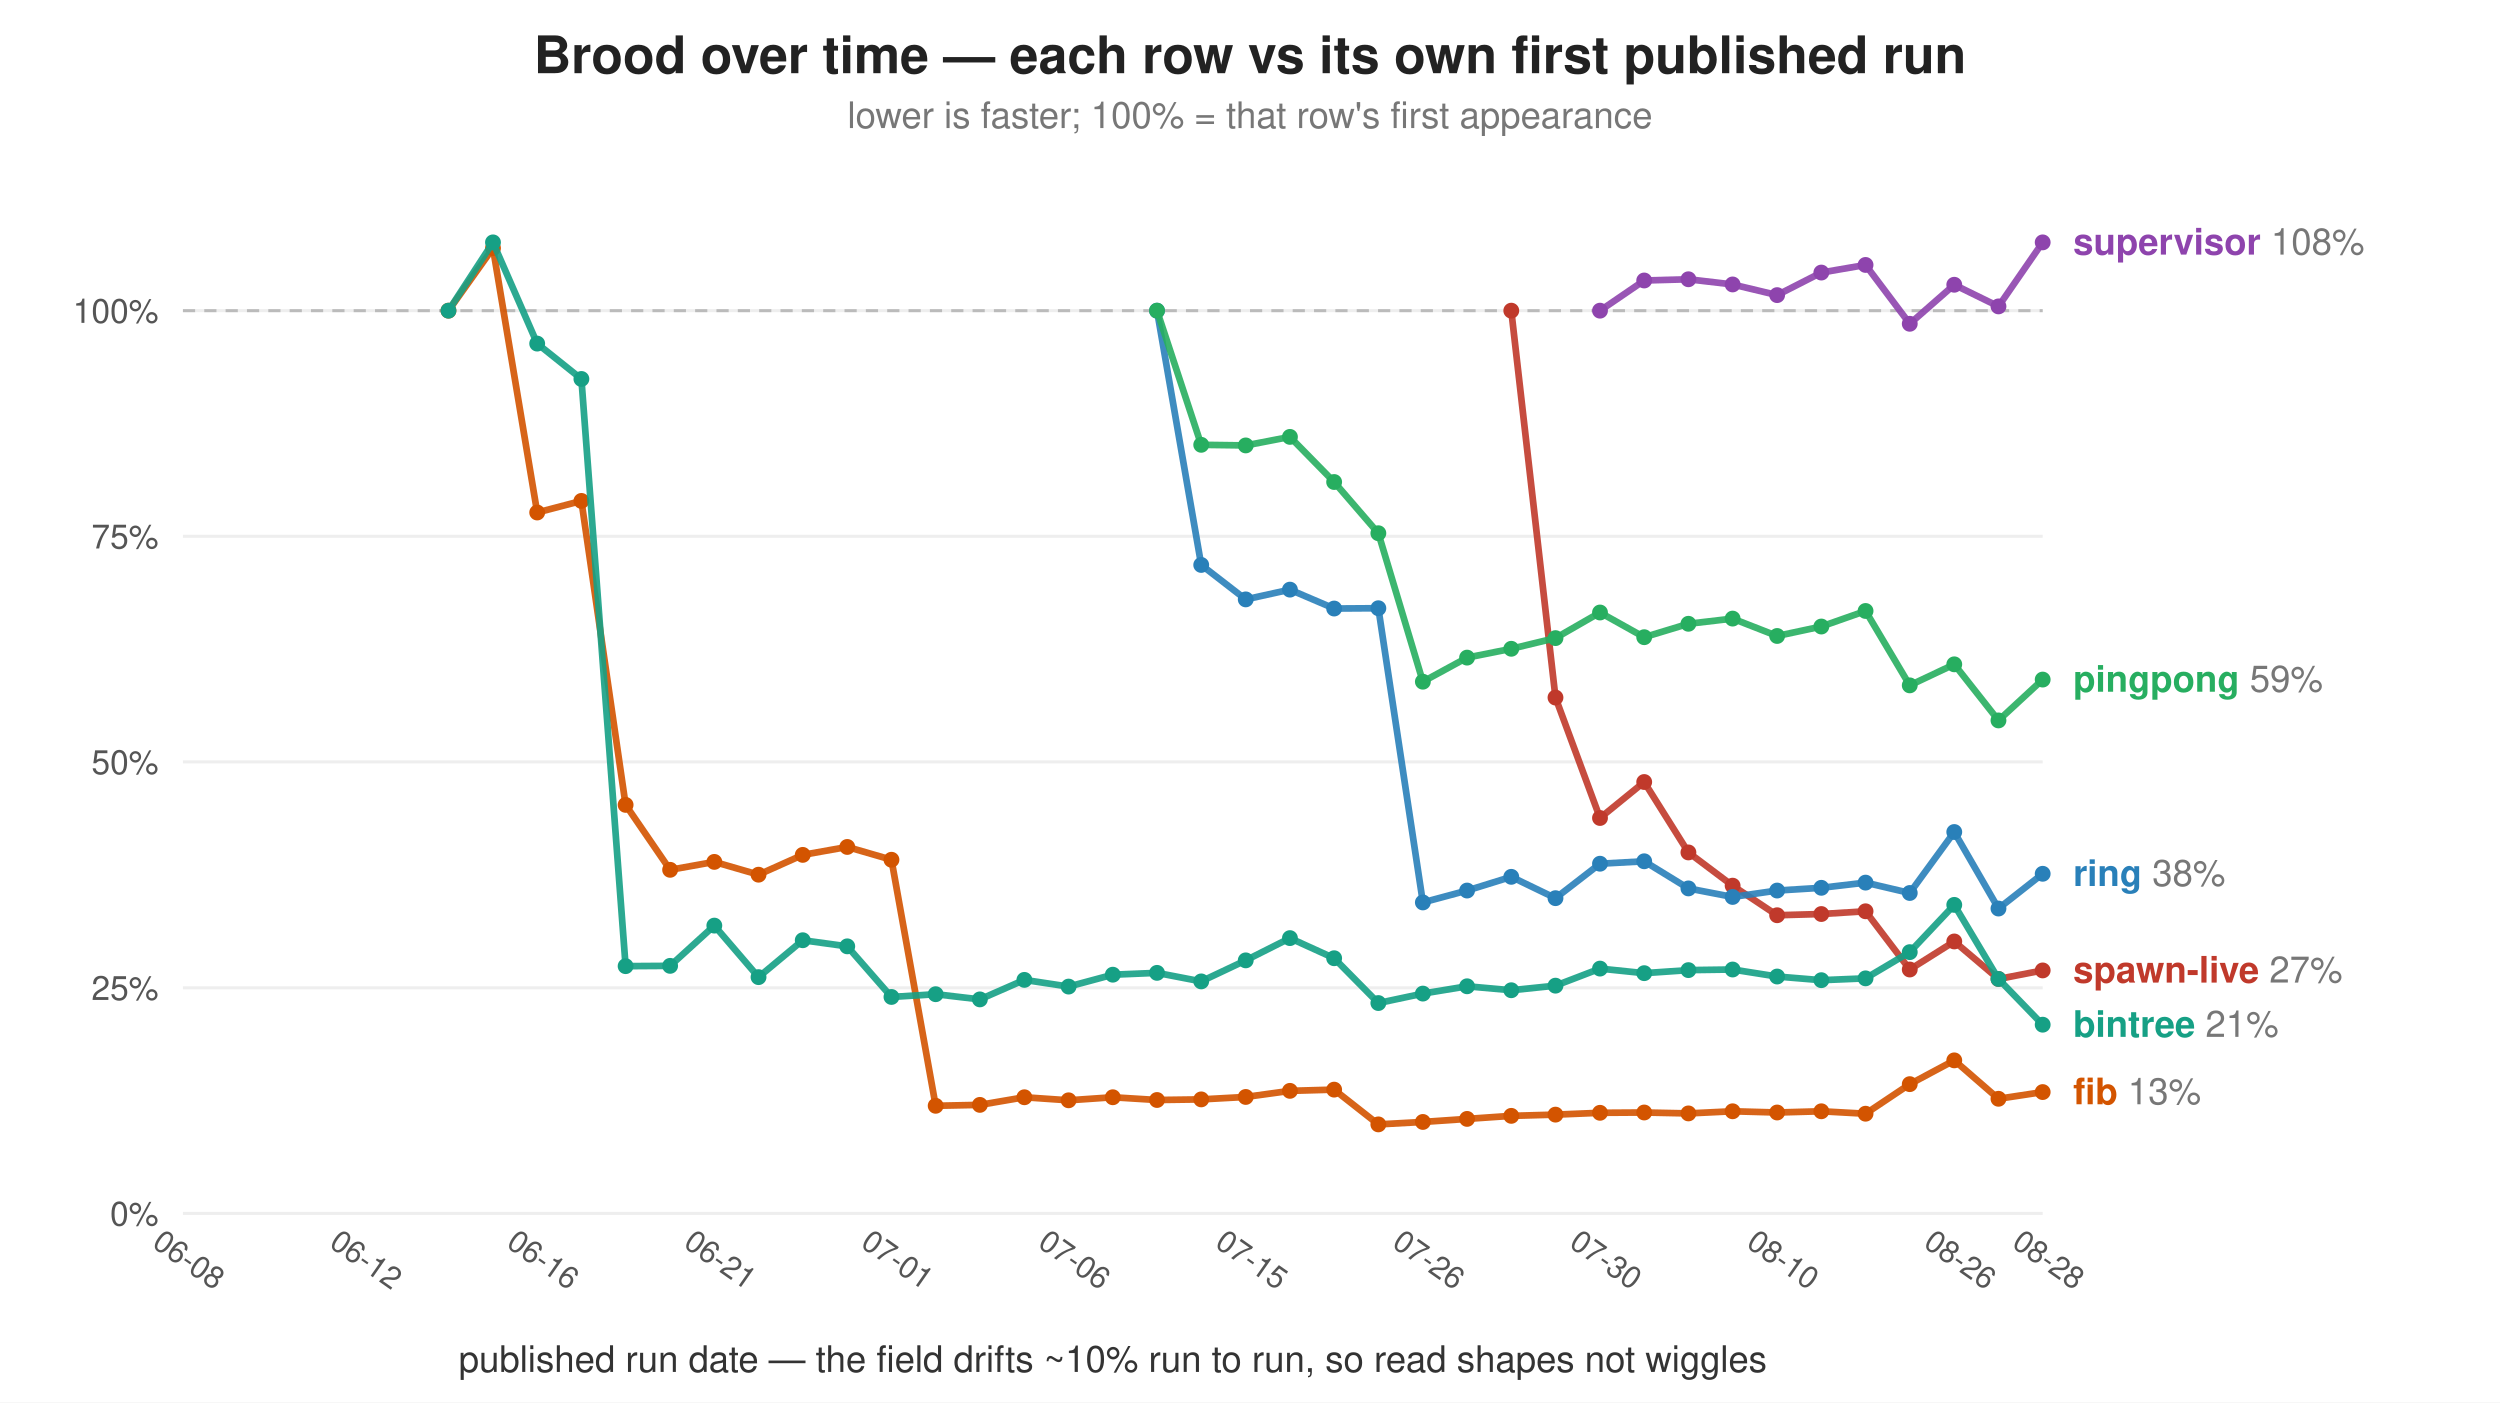
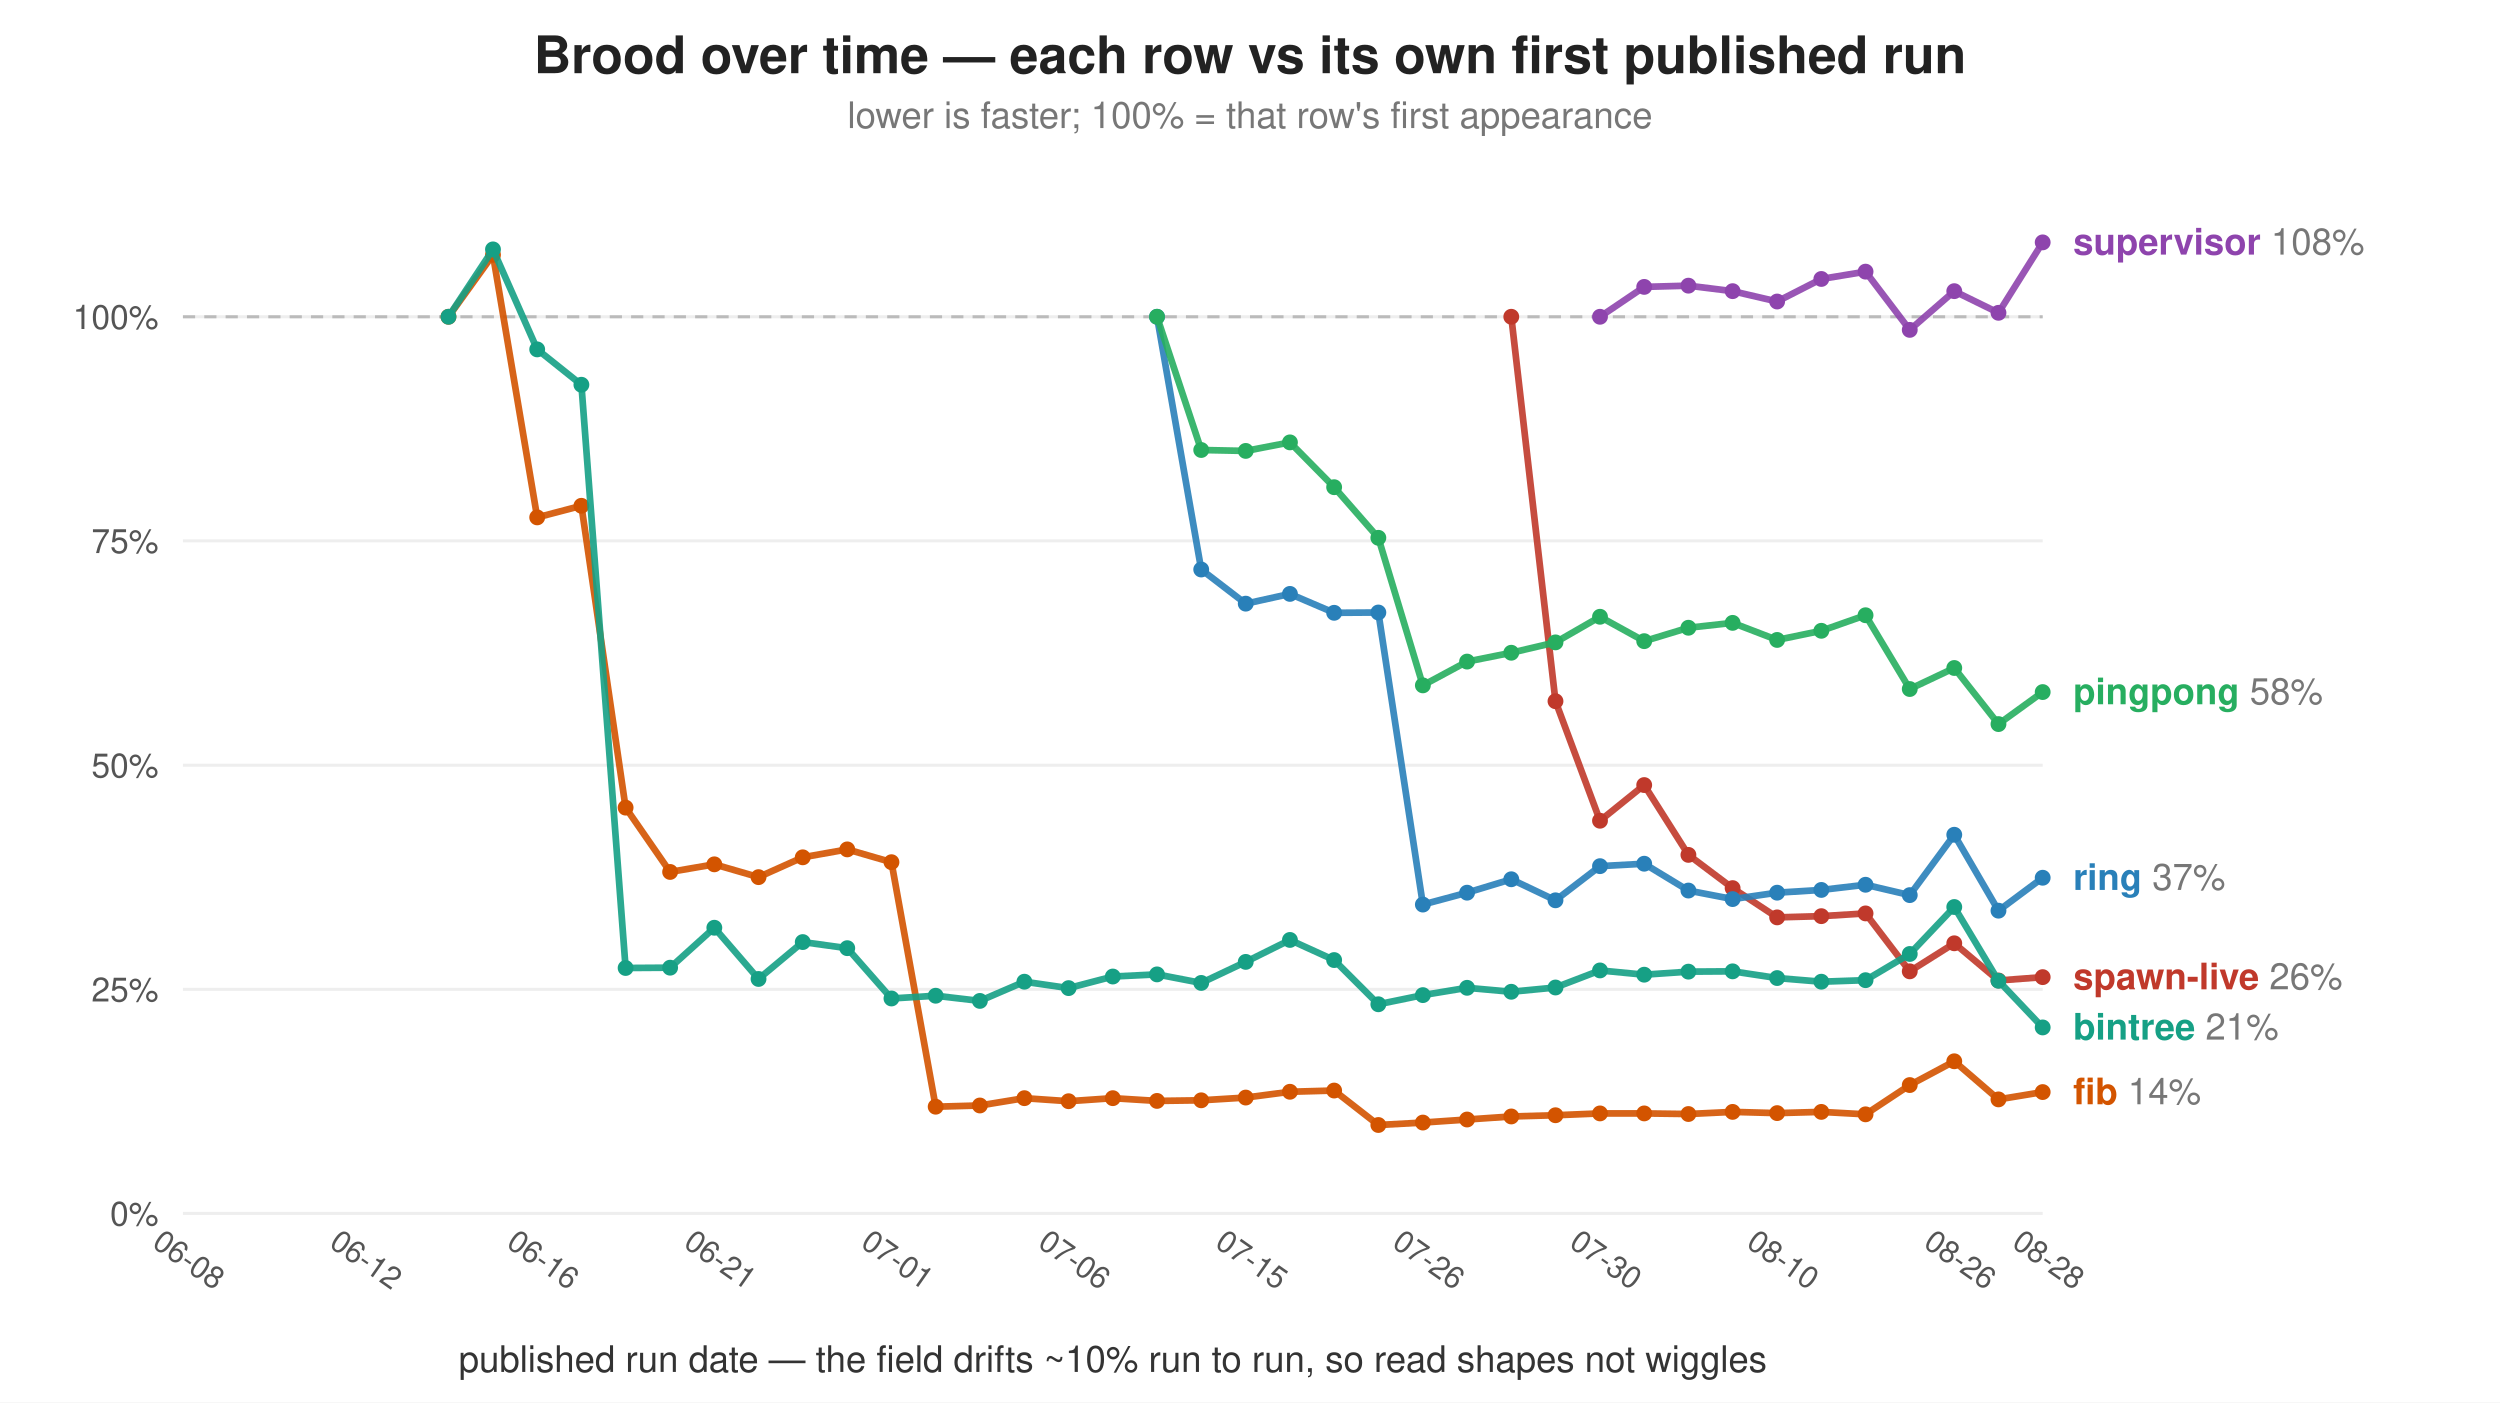
<svg xmlns="http://www.w3.org/2000/svg" width="820" height="460" viewBox="0 0 820 460" font-family="system-ui,Segoe UI,Helvetica,Arial,sans-serif">
  <rect width="820" height="460" fill="#ffffff" />
  <text x="410.0" y="24" text-anchor="middle" font-size="17" font-weight="700" fill="#222">Brood over time — each row vs its own first published run</text>
  <text x="410.0" y="42" text-anchor="middle" font-size="12" fill="#777">lower is faster; 100% = that row's first appearance</text>
  <line x1="60" y1="398.0" x2="670" y2="398.0" stroke="#eee" />
  <text x="52" y="402.0" text-anchor="end" font-size="11" fill="#555">0%</text>
-   <line x1="60" y1="324.0" x2="670" y2="324.0" stroke="#eee" />
-   <text x="52" y="328.0" text-anchor="end" font-size="11" fill="#555">25%</text>
-   <line x1="60" y1="249.9" x2="670" y2="249.9" stroke="#eee" />
-   <text x="52" y="253.9" text-anchor="end" font-size="11" fill="#555">50%</text>
-   <line x1="60" y1="175.9" x2="670" y2="175.9" stroke="#eee" />
-   <text x="52" y="179.9" text-anchor="end" font-size="11" fill="#555">75%</text>
-   <line x1="60" y1="101.9" x2="670" y2="101.9" stroke="#eee" />
-   <text x="52" y="105.9" text-anchor="end" font-size="11" fill="#555">100%</text>
-   <line x1="60" y1="101.9" x2="670" y2="101.9" stroke="#bbb" stroke-dasharray="4,3" />
+   <line x1="60" y1="324.5" x2="670" y2="324.5" stroke="#eee" />
+   <text x="52" y="328.5" text-anchor="end" font-size="11" fill="#555">25%</text>
+   <line x1="60" y1="251.0" x2="670" y2="251.0" stroke="#eee" />
+   <text x="52" y="255.0" text-anchor="end" font-size="11" fill="#555">50%</text>
+   <line x1="60" y1="177.4" x2="670" y2="177.4" stroke="#eee" />
+   <text x="52" y="181.4" text-anchor="end" font-size="11" fill="#555">75%</text>
+   <line x1="60" y1="103.9" x2="670" y2="103.9" stroke="#eee" />
+   <text x="52" y="107.9" text-anchor="end" font-size="11" fill="#555">100%</text>
+   <line x1="60" y1="103.9" x2="670" y2="103.9" stroke="#bbb" stroke-dasharray="4,3" />
  <text x="60.0" y="416" text-anchor="middle" font-size="10" fill="#555" transform="rotate(35 60.0 416)">06-08</text>
  <text x="118.1" y="416" text-anchor="middle" font-size="10" fill="#555" transform="rotate(35 118.1 416)">06-12</text>
  <text x="176.2" y="416" text-anchor="middle" font-size="10" fill="#555" transform="rotate(35 176.2 416)">06-16</text>
  <text x="234.3" y="416" text-anchor="middle" font-size="10" fill="#555" transform="rotate(35 234.3 416)">06-21</text>
  <text x="292.4" y="416" text-anchor="middle" font-size="10" fill="#555" transform="rotate(35 292.4 416)">07-01</text>
  <text x="350.5" y="416" text-anchor="middle" font-size="10" fill="#555" transform="rotate(35 350.5 416)">07-06</text>
  <text x="408.6" y="416" text-anchor="middle" font-size="10" fill="#555" transform="rotate(35 408.6 416)">07-15</text>
  <text x="466.7" y="416" text-anchor="middle" font-size="10" fill="#555" transform="rotate(35 466.7 416)">07-26</text>
  <text x="524.8" y="416" text-anchor="middle" font-size="10" fill="#555" transform="rotate(35 524.8 416)">07-30</text>
  <text x="582.9" y="416" text-anchor="middle" font-size="10" fill="#555" transform="rotate(35 582.9 416)">08-10</text>
  <text x="641.0" y="416" text-anchor="middle" font-size="10" fill="#555" transform="rotate(35 641.0 416)">08-26</text>
  <text x="670.0" y="416" text-anchor="middle" font-size="10" fill="#555" transform="rotate(35 670.0 416)">08-28</text>
-   <polyline fill="none" stroke="#c0392b" stroke-width="2.2" stroke-opacity="0.9" points="495.7,101.9 510.2,228.8 524.8,268.3 539.3,256.5 553.8,279.6 568.3,290.5 582.9,300.2 597.4,299.8 611.9,298.9 626.4,318.0 641.0,308.8 655.5,321.1 670.0,318.3" />
-   <circle cx="495.7" cy="101.9" r="2.6" fill="#c0392b" />
-   <circle cx="510.2" cy="228.8" r="2.6" fill="#c0392b" />
-   <circle cx="524.8" cy="268.3" r="2.6" fill="#c0392b" />
-   <circle cx="539.3" cy="256.5" r="2.6" fill="#c0392b" />
-   <circle cx="553.8" cy="279.6" r="2.6" fill="#c0392b" />
-   <circle cx="568.3" cy="290.5" r="2.6" fill="#c0392b" />
-   <circle cx="582.9" cy="300.2" r="2.6" fill="#c0392b" />
-   <circle cx="597.4" cy="299.8" r="2.6" fill="#c0392b" />
-   <circle cx="611.9" cy="298.9" r="2.6" fill="#c0392b" />
-   <circle cx="626.4" cy="318.0" r="2.6" fill="#c0392b" />
-   <circle cx="641.0" cy="308.8" r="2.6" fill="#c0392b" />
-   <circle cx="655.5" cy="321.1" r="2.6" fill="#c0392b" />
-   <circle cx="670.0" cy="318.3" r="2.6" fill="#c0392b" />
-   <polyline fill="none" stroke="#8e44ad" stroke-width="2.2" stroke-opacity="0.9" points="524.8,101.9 539.3,92.0 553.8,91.6 568.3,93.3 582.9,96.8 597.4,89.4 611.9,86.9 626.4,106.2 641.0,93.4 655.5,100.5 670.0,79.5" />
-   <circle cx="524.8" cy="101.9" r="2.6" fill="#8e44ad" />
-   <circle cx="539.3" cy="92.0" r="2.6" fill="#8e44ad" />
-   <circle cx="553.8" cy="91.6" r="2.6" fill="#8e44ad" />
-   <circle cx="568.3" cy="93.3" r="2.6" fill="#8e44ad" />
-   <circle cx="582.9" cy="96.8" r="2.6" fill="#8e44ad" />
-   <circle cx="597.4" cy="89.4" r="2.6" fill="#8e44ad" />
-   <circle cx="611.9" cy="86.9" r="2.6" fill="#8e44ad" />
-   <circle cx="626.4" cy="106.2" r="2.6" fill="#8e44ad" />
-   <circle cx="641.0" cy="93.4" r="2.6" fill="#8e44ad" />
-   <circle cx="655.5" cy="100.5" r="2.6" fill="#8e44ad" />
+   <polyline fill="none" stroke="#c0392b" stroke-width="2.2" stroke-opacity="0.9" points="495.7,103.9 510.2,230.0 524.8,269.2 539.3,257.5 553.8,280.4 568.3,291.3 582.9,300.9 597.4,300.5 611.9,299.6 626.4,318.6 641.0,309.4 655.5,321.6 670.0,320.5" />
+   <circle cx="495.7" cy="103.9" r="2.6" fill="#c0392b" />
+   <circle cx="510.2" cy="230.0" r="2.6" fill="#c0392b" />
+   <circle cx="524.8" cy="269.2" r="2.6" fill="#c0392b" />
+   <circle cx="539.3" cy="257.5" r="2.6" fill="#c0392b" />
+   <circle cx="553.8" cy="280.4" r="2.6" fill="#c0392b" />
+   <circle cx="568.3" cy="291.3" r="2.6" fill="#c0392b" />
+   <circle cx="582.9" cy="300.9" r="2.6" fill="#c0392b" />
+   <circle cx="597.4" cy="300.5" r="2.6" fill="#c0392b" />
+   <circle cx="611.9" cy="299.6" r="2.6" fill="#c0392b" />
+   <circle cx="626.4" cy="318.6" r="2.6" fill="#c0392b" />
+   <circle cx="641.0" cy="309.4" r="2.6" fill="#c0392b" />
+   <circle cx="655.5" cy="321.6" r="2.6" fill="#c0392b" />
+   <circle cx="670.0" cy="320.5" r="2.6" fill="#c0392b" />
+   <polyline fill="none" stroke="#8e44ad" stroke-width="2.2" stroke-opacity="0.9" points="524.8,103.9 539.3,94.1 553.8,93.7 568.3,95.5 582.9,98.9 597.4,91.5 611.9,89.1 626.4,108.2 641.0,95.5 655.5,102.6 670.0,79.5" />
+   <circle cx="524.8" cy="103.9" r="2.6" fill="#8e44ad" />
+   <circle cx="539.3" cy="94.1" r="2.6" fill="#8e44ad" />
+   <circle cx="553.8" cy="93.7" r="2.6" fill="#8e44ad" />
+   <circle cx="568.3" cy="95.5" r="2.6" fill="#8e44ad" />
+   <circle cx="582.9" cy="98.9" r="2.6" fill="#8e44ad" />
+   <circle cx="597.4" cy="91.5" r="2.6" fill="#8e44ad" />
+   <circle cx="611.9" cy="89.1" r="2.6" fill="#8e44ad" />
+   <circle cx="626.4" cy="108.2" r="2.6" fill="#8e44ad" />
+   <circle cx="641.0" cy="95.5" r="2.6" fill="#8e44ad" />
+   <circle cx="655.5" cy="102.6" r="2.6" fill="#8e44ad" />
  <circle cx="670.0" cy="79.5" r="2.6" fill="#8e44ad" />
-   <polyline fill="none" stroke="#2980b9" stroke-width="2.2" stroke-opacity="0.9" points="379.5,101.9 394.0,185.3 408.6,196.6 423.1,193.4 437.6,199.6 452.1,199.5 466.7,296.0 481.2,292.1 495.7,287.6 510.2,294.6 524.8,283.3 539.3,282.5 553.8,291.4 568.3,294.2 582.9,292.1 597.4,291.2 611.9,289.5 626.4,292.9 641.0,272.9 655.5,298.0 670.0,286.6" />
-   <circle cx="379.5" cy="101.9" r="2.6" fill="#2980b9" />
-   <circle cx="394.0" cy="185.3" r="2.6" fill="#2980b9" />
-   <circle cx="408.6" cy="196.6" r="2.6" fill="#2980b9" />
-   <circle cx="423.1" cy="193.4" r="2.6" fill="#2980b9" />
-   <circle cx="437.6" cy="199.6" r="2.6" fill="#2980b9" />
-   <circle cx="452.1" cy="199.5" r="2.6" fill="#2980b9" />
-   <circle cx="466.7" cy="296.0" r="2.6" fill="#2980b9" />
-   <circle cx="481.2" cy="292.1" r="2.6" fill="#2980b9" />
-   <circle cx="495.7" cy="287.6" r="2.6" fill="#2980b9" />
-   <circle cx="510.2" cy="294.6" r="2.6" fill="#2980b9" />
-   <circle cx="524.8" cy="283.3" r="2.6" fill="#2980b9" />
-   <circle cx="539.3" cy="282.5" r="2.6" fill="#2980b9" />
-   <circle cx="553.8" cy="291.4" r="2.6" fill="#2980b9" />
-   <circle cx="568.3" cy="294.2" r="2.6" fill="#2980b9" />
-   <circle cx="582.9" cy="292.1" r="2.6" fill="#2980b9" />
-   <circle cx="597.4" cy="291.2" r="2.6" fill="#2980b9" />
-   <circle cx="611.9" cy="289.5" r="2.6" fill="#2980b9" />
-   <circle cx="626.4" cy="292.9" r="2.6" fill="#2980b9" />
-   <circle cx="641.0" cy="272.9" r="2.6" fill="#2980b9" />
-   <circle cx="655.5" cy="298.0" r="2.6" fill="#2980b9" />
-   <circle cx="670.0" cy="286.6" r="2.6" fill="#2980b9" />
-   <polyline fill="none" stroke="#27ae60" stroke-width="2.2" stroke-opacity="0.9" points="379.5,101.9 394.0,145.9 408.6,146.1 423.1,143.3 437.6,158.1 452.1,174.9 466.7,223.6 481.2,215.7 495.7,212.8 510.2,209.3 524.8,200.9 539.3,209.0 553.8,204.6 568.3,202.9 582.9,208.6 597.4,205.5 611.9,200.4 626.4,224.8 641.0,217.9 655.5,236.3 670.0,222.9" />
-   <circle cx="379.5" cy="101.9" r="2.6" fill="#27ae60" />
-   <circle cx="394.0" cy="145.9" r="2.6" fill="#27ae60" />
-   <circle cx="408.6" cy="146.1" r="2.6" fill="#27ae60" />
-   <circle cx="423.1" cy="143.3" r="2.6" fill="#27ae60" />
-   <circle cx="437.6" cy="158.1" r="2.6" fill="#27ae60" />
-   <circle cx="452.1" cy="174.9" r="2.6" fill="#27ae60" />
-   <circle cx="466.7" cy="223.6" r="2.6" fill="#27ae60" />
-   <circle cx="481.2" cy="215.7" r="2.6" fill="#27ae60" />
-   <circle cx="495.7" cy="212.8" r="2.6" fill="#27ae60" />
-   <circle cx="510.2" cy="209.3" r="2.6" fill="#27ae60" />
-   <circle cx="524.8" cy="200.9" r="2.6" fill="#27ae60" />
-   <circle cx="539.3" cy="209.0" r="2.6" fill="#27ae60" />
-   <circle cx="553.8" cy="204.6" r="2.6" fill="#27ae60" />
-   <circle cx="568.3" cy="202.9" r="2.6" fill="#27ae60" />
-   <circle cx="582.9" cy="208.6" r="2.6" fill="#27ae60" />
-   <circle cx="597.4" cy="205.5" r="2.6" fill="#27ae60" />
-   <circle cx="611.9" cy="200.4" r="2.6" fill="#27ae60" />
-   <circle cx="626.4" cy="224.8" r="2.6" fill="#27ae60" />
-   <circle cx="641.0" cy="217.9" r="2.6" fill="#27ae60" />
-   <circle cx="655.5" cy="236.3" r="2.6" fill="#27ae60" />
-   <circle cx="670.0" cy="222.9" r="2.6" fill="#27ae60" />
-   <polyline fill="none" stroke="#d35400" stroke-width="2.2" stroke-opacity="0.9" points="147.1,101.9 161.7,81.4 176.2,168.1 190.7,164.3 205.2,264.0 219.8,285.3 234.3,282.7 248.8,286.9 263.3,280.4 277.9,277.8 292.4,282.0 306.9,362.7 321.4,362.4 336.0,359.9 350.5,360.9 365.0,359.9 379.5,360.8 394.0,360.6 408.6,359.8 423.1,357.8 437.6,357.4 452.1,368.8 466.7,368.0 481.2,367.0 495.7,366.0 510.2,365.6 524.8,365.0 539.3,364.9 553.8,365.2 568.3,364.5 582.9,364.9 597.4,364.5 611.9,365.3 626.4,355.6 641.0,347.8 655.5,360.4 670.0,358.2" />
-   <circle cx="147.1" cy="101.9" r="2.6" fill="#d35400" />
-   <circle cx="161.7" cy="81.4" r="2.6" fill="#d35400" />
-   <circle cx="176.2" cy="168.1" r="2.6" fill="#d35400" />
-   <circle cx="190.7" cy="164.3" r="2.6" fill="#d35400" />
-   <circle cx="205.2" cy="264.0" r="2.6" fill="#d35400" />
-   <circle cx="219.8" cy="285.3" r="2.6" fill="#d35400" />
-   <circle cx="234.3" cy="282.7" r="2.6" fill="#d35400" />
-   <circle cx="248.8" cy="286.9" r="2.6" fill="#d35400" />
-   <circle cx="263.3" cy="280.4" r="2.6" fill="#d35400" />
-   <circle cx="277.9" cy="277.8" r="2.6" fill="#d35400" />
-   <circle cx="292.4" cy="282.0" r="2.6" fill="#d35400" />
-   <circle cx="306.9" cy="362.7" r="2.6" fill="#d35400" />
-   <circle cx="321.4" cy="362.4" r="2.6" fill="#d35400" />
-   <circle cx="336.0" cy="359.9" r="2.6" fill="#d35400" />
-   <circle cx="350.5" cy="360.9" r="2.6" fill="#d35400" />
-   <circle cx="365.0" cy="359.9" r="2.6" fill="#d35400" />
-   <circle cx="379.5" cy="360.8" r="2.6" fill="#d35400" />
-   <circle cx="394.0" cy="360.6" r="2.6" fill="#d35400" />
-   <circle cx="408.6" cy="359.8" r="2.6" fill="#d35400" />
-   <circle cx="423.1" cy="357.8" r="2.6" fill="#d35400" />
-   <circle cx="437.6" cy="357.4" r="2.6" fill="#d35400" />
-   <circle cx="452.1" cy="368.8" r="2.6" fill="#d35400" />
-   <circle cx="466.7" cy="368.0" r="2.6" fill="#d35400" />
-   <circle cx="481.2" cy="367.0" r="2.6" fill="#d35400" />
-   <circle cx="495.7" cy="366.0" r="2.6" fill="#d35400" />
-   <circle cx="510.2" cy="365.6" r="2.6" fill="#d35400" />
-   <circle cx="524.8" cy="365.0" r="2.6" fill="#d35400" />
-   <circle cx="539.3" cy="364.9" r="2.6" fill="#d35400" />
-   <circle cx="553.8" cy="365.2" r="2.6" fill="#d35400" />
-   <circle cx="568.3" cy="364.5" r="2.6" fill="#d35400" />
-   <circle cx="582.9" cy="364.9" r="2.6" fill="#d35400" />
-   <circle cx="597.4" cy="364.5" r="2.6" fill="#d35400" />
-   <circle cx="611.9" cy="365.3" r="2.6" fill="#d35400" />
-   <circle cx="626.4" cy="355.6" r="2.6" fill="#d35400" />
-   <circle cx="641.0" cy="347.8" r="2.6" fill="#d35400" />
-   <circle cx="655.5" cy="360.4" r="2.6" fill="#d35400" />
+   <polyline fill="none" stroke="#2980b9" stroke-width="2.2" stroke-opacity="0.9" points="379.5,103.9 394.0,186.8 408.6,198.0 423.1,194.8 437.6,201.0 452.1,200.9 466.7,296.7 481.2,292.8 495.7,288.4 510.2,295.3 524.8,284.1 539.3,283.3 553.8,292.1 568.3,294.9 582.9,292.8 597.4,291.9 611.9,290.2 626.4,293.6 641.0,273.8 655.5,298.7 670.0,287.9" />
+   <circle cx="379.5" cy="103.9" r="2.6" fill="#2980b9" />
+   <circle cx="394.0" cy="186.8" r="2.6" fill="#2980b9" />
+   <circle cx="408.6" cy="198.0" r="2.6" fill="#2980b9" />
+   <circle cx="423.1" cy="194.8" r="2.6" fill="#2980b9" />
+   <circle cx="437.6" cy="201.0" r="2.6" fill="#2980b9" />
+   <circle cx="452.1" cy="200.9" r="2.6" fill="#2980b9" />
+   <circle cx="466.7" cy="296.7" r="2.6" fill="#2980b9" />
+   <circle cx="481.2" cy="292.8" r="2.6" fill="#2980b9" />
+   <circle cx="495.7" cy="288.4" r="2.6" fill="#2980b9" />
+   <circle cx="510.2" cy="295.3" r="2.6" fill="#2980b9" />
+   <circle cx="524.8" cy="284.1" r="2.6" fill="#2980b9" />
+   <circle cx="539.3" cy="283.3" r="2.6" fill="#2980b9" />
+   <circle cx="553.8" cy="292.1" r="2.6" fill="#2980b9" />
+   <circle cx="568.3" cy="294.9" r="2.6" fill="#2980b9" />
+   <circle cx="582.9" cy="292.8" r="2.6" fill="#2980b9" />
+   <circle cx="597.4" cy="291.9" r="2.6" fill="#2980b9" />
+   <circle cx="611.9" cy="290.2" r="2.6" fill="#2980b9" />
+   <circle cx="626.4" cy="293.6" r="2.6" fill="#2980b9" />
+   <circle cx="641.0" cy="273.8" r="2.6" fill="#2980b9" />
+   <circle cx="655.5" cy="298.7" r="2.6" fill="#2980b9" />
+   <circle cx="670.0" cy="287.9" r="2.6" fill="#2980b9" />
+   <polyline fill="none" stroke="#27ae60" stroke-width="2.2" stroke-opacity="0.9" points="379.5,103.9 394.0,147.6 408.6,147.9 423.1,145.1 437.6,159.8 452.1,176.4 466.7,224.8 481.2,217.0 495.7,214.1 510.2,210.7 524.8,202.3 539.3,210.3 553.8,205.9 568.3,204.3 582.9,209.9 597.4,206.9 611.9,201.8 626.4,226.0 641.0,219.1 655.5,237.5 670.0,227.0" />
+   <circle cx="379.5" cy="103.9" r="2.6" fill="#27ae60" />
+   <circle cx="394.0" cy="147.6" r="2.6" fill="#27ae60" />
+   <circle cx="408.6" cy="147.9" r="2.6" fill="#27ae60" />
+   <circle cx="423.1" cy="145.1" r="2.6" fill="#27ae60" />
+   <circle cx="437.6" cy="159.8" r="2.6" fill="#27ae60" />
+   <circle cx="452.1" cy="176.4" r="2.6" fill="#27ae60" />
+   <circle cx="466.7" cy="224.8" r="2.6" fill="#27ae60" />
+   <circle cx="481.2" cy="217.0" r="2.6" fill="#27ae60" />
+   <circle cx="495.7" cy="214.1" r="2.6" fill="#27ae60" />
+   <circle cx="510.2" cy="210.7" r="2.6" fill="#27ae60" />
+   <circle cx="524.8" cy="202.3" r="2.6" fill="#27ae60" />
+   <circle cx="539.3" cy="210.3" r="2.6" fill="#27ae60" />
+   <circle cx="553.8" cy="205.9" r="2.6" fill="#27ae60" />
+   <circle cx="568.3" cy="204.3" r="2.6" fill="#27ae60" />
+   <circle cx="582.9" cy="209.9" r="2.6" fill="#27ae60" />
+   <circle cx="597.4" cy="206.9" r="2.6" fill="#27ae60" />
+   <circle cx="611.9" cy="201.8" r="2.6" fill="#27ae60" />
+   <circle cx="626.4" cy="226.0" r="2.6" fill="#27ae60" />
+   <circle cx="641.0" cy="219.1" r="2.6" fill="#27ae60" />
+   <circle cx="655.5" cy="237.5" r="2.6" fill="#27ae60" />
+   <circle cx="670.0" cy="227.0" r="2.6" fill="#27ae60" />
+   <polyline fill="none" stroke="#d35400" stroke-width="2.2" stroke-opacity="0.9" points="147.1,103.9 161.7,83.6 176.2,169.7 190.7,165.9 205.2,264.9 219.8,286.0 234.3,283.5 248.8,287.7 263.3,281.2 277.9,278.6 292.4,282.8 306.9,363.0 321.4,362.6 336.0,360.2 350.5,361.2 365.0,360.2 379.5,361.1 394.0,360.9 408.6,360.0 423.1,358.1 437.6,357.7 452.1,369.0 466.7,368.2 481.2,367.2 495.7,366.2 510.2,365.8 524.8,365.2 539.3,365.2 553.8,365.4 568.3,364.7 582.9,365.1 597.4,364.7 611.9,365.5 626.4,355.9 641.0,348.1 655.5,360.6 670.0,358.2" />
+   <circle cx="147.1" cy="103.9" r="2.6" fill="#d35400" />
+   <circle cx="161.7" cy="83.6" r="2.6" fill="#d35400" />
+   <circle cx="176.2" cy="169.7" r="2.6" fill="#d35400" />
+   <circle cx="190.7" cy="165.9" r="2.6" fill="#d35400" />
+   <circle cx="205.2" cy="264.9" r="2.6" fill="#d35400" />
+   <circle cx="219.8" cy="286.0" r="2.6" fill="#d35400" />
+   <circle cx="234.3" cy="283.5" r="2.6" fill="#d35400" />
+   <circle cx="248.8" cy="287.7" r="2.6" fill="#d35400" />
+   <circle cx="263.3" cy="281.2" r="2.6" fill="#d35400" />
+   <circle cx="277.9" cy="278.6" r="2.6" fill="#d35400" />
+   <circle cx="292.4" cy="282.8" r="2.6" fill="#d35400" />
+   <circle cx="306.9" cy="363.0" r="2.6" fill="#d35400" />
+   <circle cx="321.4" cy="362.6" r="2.6" fill="#d35400" />
+   <circle cx="336.0" cy="360.2" r="2.6" fill="#d35400" />
+   <circle cx="350.5" cy="361.2" r="2.6" fill="#d35400" />
+   <circle cx="365.0" cy="360.2" r="2.6" fill="#d35400" />
+   <circle cx="379.5" cy="361.1" r="2.6" fill="#d35400" />
+   <circle cx="394.0" cy="360.9" r="2.6" fill="#d35400" />
+   <circle cx="408.6" cy="360.0" r="2.6" fill="#d35400" />
+   <circle cx="423.1" cy="358.1" r="2.6" fill="#d35400" />
+   <circle cx="437.6" cy="357.7" r="2.6" fill="#d35400" />
+   <circle cx="452.1" cy="369.0" r="2.6" fill="#d35400" />
+   <circle cx="466.7" cy="368.2" r="2.6" fill="#d35400" />
+   <circle cx="481.2" cy="367.2" r="2.6" fill="#d35400" />
+   <circle cx="495.7" cy="366.2" r="2.6" fill="#d35400" />
+   <circle cx="510.2" cy="365.8" r="2.6" fill="#d35400" />
+   <circle cx="524.8" cy="365.2" r="2.6" fill="#d35400" />
+   <circle cx="539.3" cy="365.2" r="2.6" fill="#d35400" />
+   <circle cx="553.8" cy="365.4" r="2.6" fill="#d35400" />
+   <circle cx="568.3" cy="364.7" r="2.6" fill="#d35400" />
+   <circle cx="582.9" cy="365.1" r="2.6" fill="#d35400" />
+   <circle cx="597.4" cy="364.7" r="2.6" fill="#d35400" />
+   <circle cx="611.9" cy="365.5" r="2.6" fill="#d35400" />
+   <circle cx="626.4" cy="355.9" r="2.6" fill="#d35400" />
+   <circle cx="641.0" cy="348.1" r="2.6" fill="#d35400" />
+   <circle cx="655.5" cy="360.6" r="2.6" fill="#d35400" />
  <circle cx="670.0" cy="358.2" r="2.6" fill="#d35400" />
-   <polyline fill="none" stroke="#16a085" stroke-width="2.2" stroke-opacity="0.9" points="147.1,101.9 161.7,79.5 176.2,112.7 190.7,124.3 205.2,316.9 219.8,316.8 234.3,303.6 248.8,320.5 263.3,308.4 277.9,310.4 292.4,327.0 306.9,326.1 321.4,327.8 336.0,321.4 350.5,323.6 365.0,319.7 379.5,319.1 394.0,321.9 408.6,315.0 423.1,307.7 437.6,314.3 452.1,329.0 466.7,325.9 481.2,323.5 495.7,324.8 510.2,323.3 524.8,317.7 539.3,319.2 553.8,318.2 568.3,318.0 582.9,320.3 597.4,321.5 611.9,320.9 626.4,312.3 641.0,296.8 655.5,321.1 670.0,336.1" />
-   <circle cx="147.1" cy="101.9" r="2.6" fill="#16a085" />
-   <circle cx="161.7" cy="79.5" r="2.6" fill="#16a085" />
-   <circle cx="176.2" cy="112.7" r="2.6" fill="#16a085" />
-   <circle cx="190.7" cy="124.3" r="2.6" fill="#16a085" />
-   <circle cx="205.2" cy="316.9" r="2.6" fill="#16a085" />
-   <circle cx="219.8" cy="316.8" r="2.6" fill="#16a085" />
-   <circle cx="234.3" cy="303.6" r="2.6" fill="#16a085" />
-   <circle cx="248.8" cy="320.5" r="2.6" fill="#16a085" />
-   <circle cx="263.3" cy="308.4" r="2.6" fill="#16a085" />
-   <circle cx="277.9" cy="310.4" r="2.6" fill="#16a085" />
-   <circle cx="292.4" cy="327.0" r="2.6" fill="#16a085" />
-   <circle cx="306.9" cy="326.1" r="2.6" fill="#16a085" />
-   <circle cx="321.4" cy="327.8" r="2.6" fill="#16a085" />
-   <circle cx="336.0" cy="321.4" r="2.6" fill="#16a085" />
-   <circle cx="350.5" cy="323.6" r="2.6" fill="#16a085" />
-   <circle cx="365.0" cy="319.7" r="2.6" fill="#16a085" />
-   <circle cx="379.5" cy="319.1" r="2.6" fill="#16a085" />
-   <circle cx="394.0" cy="321.9" r="2.6" fill="#16a085" />
-   <circle cx="408.6" cy="315.0" r="2.6" fill="#16a085" />
-   <circle cx="423.1" cy="307.7" r="2.6" fill="#16a085" />
-   <circle cx="437.6" cy="314.3" r="2.6" fill="#16a085" />
-   <circle cx="452.1" cy="329.0" r="2.6" fill="#16a085" />
-   <circle cx="466.7" cy="325.9" r="2.6" fill="#16a085" />
-   <circle cx="481.2" cy="323.5" r="2.6" fill="#16a085" />
-   <circle cx="495.7" cy="324.8" r="2.6" fill="#16a085" />
-   <circle cx="510.2" cy="323.3" r="2.6" fill="#16a085" />
-   <circle cx="524.8" cy="317.7" r="2.6" fill="#16a085" />
-   <circle cx="539.3" cy="319.2" r="2.6" fill="#16a085" />
-   <circle cx="553.8" cy="318.2" r="2.6" fill="#16a085" />
-   <circle cx="568.3" cy="318.0" r="2.6" fill="#16a085" />
-   <circle cx="582.9" cy="320.3" r="2.6" fill="#16a085" />
-   <circle cx="597.4" cy="321.5" r="2.6" fill="#16a085" />
-   <circle cx="611.9" cy="320.9" r="2.6" fill="#16a085" />
-   <circle cx="626.4" cy="312.3" r="2.6" fill="#16a085" />
-   <circle cx="641.0" cy="296.8" r="2.6" fill="#16a085" />
-   <circle cx="655.5" cy="321.1" r="2.6" fill="#16a085" />
-   <circle cx="670.0" cy="336.1" r="2.6" fill="#16a085" />
+   <polyline fill="none" stroke="#16a085" stroke-width="2.2" stroke-opacity="0.9" points="147.1,103.9 161.7,81.8 176.2,114.6 190.7,126.2 205.2,317.5 219.8,317.4 234.3,304.3 248.8,321.1 263.3,309.0 277.9,311.0 292.4,327.5 306.9,326.6 321.4,328.3 336.0,322.0 350.5,324.1 365.0,320.3 379.5,319.6 394.0,322.4 408.6,315.5 423.1,308.3 437.6,314.9 452.1,329.4 466.7,326.4 481.2,324.0 495.7,325.3 510.2,323.9 524.8,318.3 539.3,319.7 553.8,318.7 568.3,318.6 582.9,320.8 597.4,322.0 611.9,321.5 626.4,312.9 641.0,297.5 655.5,321.7 670.0,337.0" />
+   <circle cx="147.1" cy="103.9" r="2.6" fill="#16a085" />
+   <circle cx="161.7" cy="81.8" r="2.6" fill="#16a085" />
+   <circle cx="176.2" cy="114.6" r="2.6" fill="#16a085" />
+   <circle cx="190.7" cy="126.2" r="2.6" fill="#16a085" />
+   <circle cx="205.2" cy="317.5" r="2.6" fill="#16a085" />
+   <circle cx="219.8" cy="317.4" r="2.6" fill="#16a085" />
+   <circle cx="234.3" cy="304.3" r="2.6" fill="#16a085" />
+   <circle cx="248.8" cy="321.1" r="2.6" fill="#16a085" />
+   <circle cx="263.3" cy="309.0" r="2.6" fill="#16a085" />
+   <circle cx="277.9" cy="311.0" r="2.6" fill="#16a085" />
+   <circle cx="292.4" cy="327.5" r="2.6" fill="#16a085" />
+   <circle cx="306.9" cy="326.6" r="2.6" fill="#16a085" />
+   <circle cx="321.4" cy="328.3" r="2.6" fill="#16a085" />
+   <circle cx="336.0" cy="322.0" r="2.6" fill="#16a085" />
+   <circle cx="350.5" cy="324.1" r="2.6" fill="#16a085" />
+   <circle cx="365.0" cy="320.3" r="2.6" fill="#16a085" />
+   <circle cx="379.5" cy="319.6" r="2.6" fill="#16a085" />
+   <circle cx="394.0" cy="322.4" r="2.6" fill="#16a085" />
+   <circle cx="408.6" cy="315.5" r="2.6" fill="#16a085" />
+   <circle cx="423.1" cy="308.3" r="2.6" fill="#16a085" />
+   <circle cx="437.6" cy="314.9" r="2.6" fill="#16a085" />
+   <circle cx="452.1" cy="329.4" r="2.6" fill="#16a085" />
+   <circle cx="466.7" cy="326.4" r="2.6" fill="#16a085" />
+   <circle cx="481.2" cy="324.0" r="2.6" fill="#16a085" />
+   <circle cx="495.7" cy="325.3" r="2.6" fill="#16a085" />
+   <circle cx="510.2" cy="323.9" r="2.6" fill="#16a085" />
+   <circle cx="524.8" cy="318.3" r="2.6" fill="#16a085" />
+   <circle cx="539.3" cy="319.7" r="2.6" fill="#16a085" />
+   <circle cx="553.8" cy="318.7" r="2.6" fill="#16a085" />
+   <circle cx="568.3" cy="318.6" r="2.6" fill="#16a085" />
+   <circle cx="582.9" cy="320.8" r="2.6" fill="#16a085" />
+   <circle cx="597.4" cy="322.0" r="2.6" fill="#16a085" />
+   <circle cx="611.9" cy="321.5" r="2.6" fill="#16a085" />
+   <circle cx="626.4" cy="312.9" r="2.6" fill="#16a085" />
+   <circle cx="641.0" cy="297.5" r="2.6" fill="#16a085" />
+   <circle cx="655.5" cy="321.7" r="2.6" fill="#16a085" />
+   <circle cx="670.0" cy="337.0" r="2.6" fill="#16a085" />
  <text x="680" y="83.5" font-size="12" font-weight="600" fill="#8e44ad">supervisor <tspan font-weight="400" fill="#777">108%</tspan>
  </text>
-   <text x="680" y="226.9" font-size="12" font-weight="600" fill="#27ae60">pingpong <tspan font-weight="400" fill="#777">59%</tspan>
+   <text x="680" y="231.0" font-size="12" font-weight="600" fill="#27ae60">pingpong <tspan font-weight="400" fill="#777">58%</tspan>
  </text>
-   <text x="680" y="290.6" font-size="12" font-weight="600" fill="#2980b9">ring <tspan font-weight="400" fill="#777">38%</tspan>
+   <text x="680" y="291.9" font-size="12" font-weight="600" fill="#2980b9">ring <tspan font-weight="400" fill="#777">37%</tspan>
  </text>
-   <text x="680" y="322.3" font-size="12" font-weight="600" fill="#c0392b">spawn-live <tspan font-weight="400" fill="#777">27%</tspan>
+   <text x="680" y="324.5" font-size="12" font-weight="600" fill="#c0392b">spawn-live <tspan font-weight="400" fill="#777">26%</tspan>
  </text>
-   <text x="680" y="340.1" font-size="12" font-weight="600" fill="#16a085">bintree <tspan font-weight="400" fill="#777">21%</tspan>
+   <text x="680" y="341.0" font-size="12" font-weight="600" fill="#16a085">bintree <tspan font-weight="400" fill="#777">21%</tspan>
  </text>
-   <text x="680" y="362.2" font-size="12" font-weight="600" fill="#d35400">fib <tspan font-weight="400" fill="#777">13%</tspan>
+   <text x="680" y="362.2" font-size="12" font-weight="600" fill="#d35400">fib <tspan font-weight="400" fill="#777">14%</tspan>
  </text>
  <text x="365.0" y="450" text-anchor="middle" font-size="12" fill="#333">published run date — the field drifts ~10% run to run, so read shapes not wiggles</text>
</svg>
